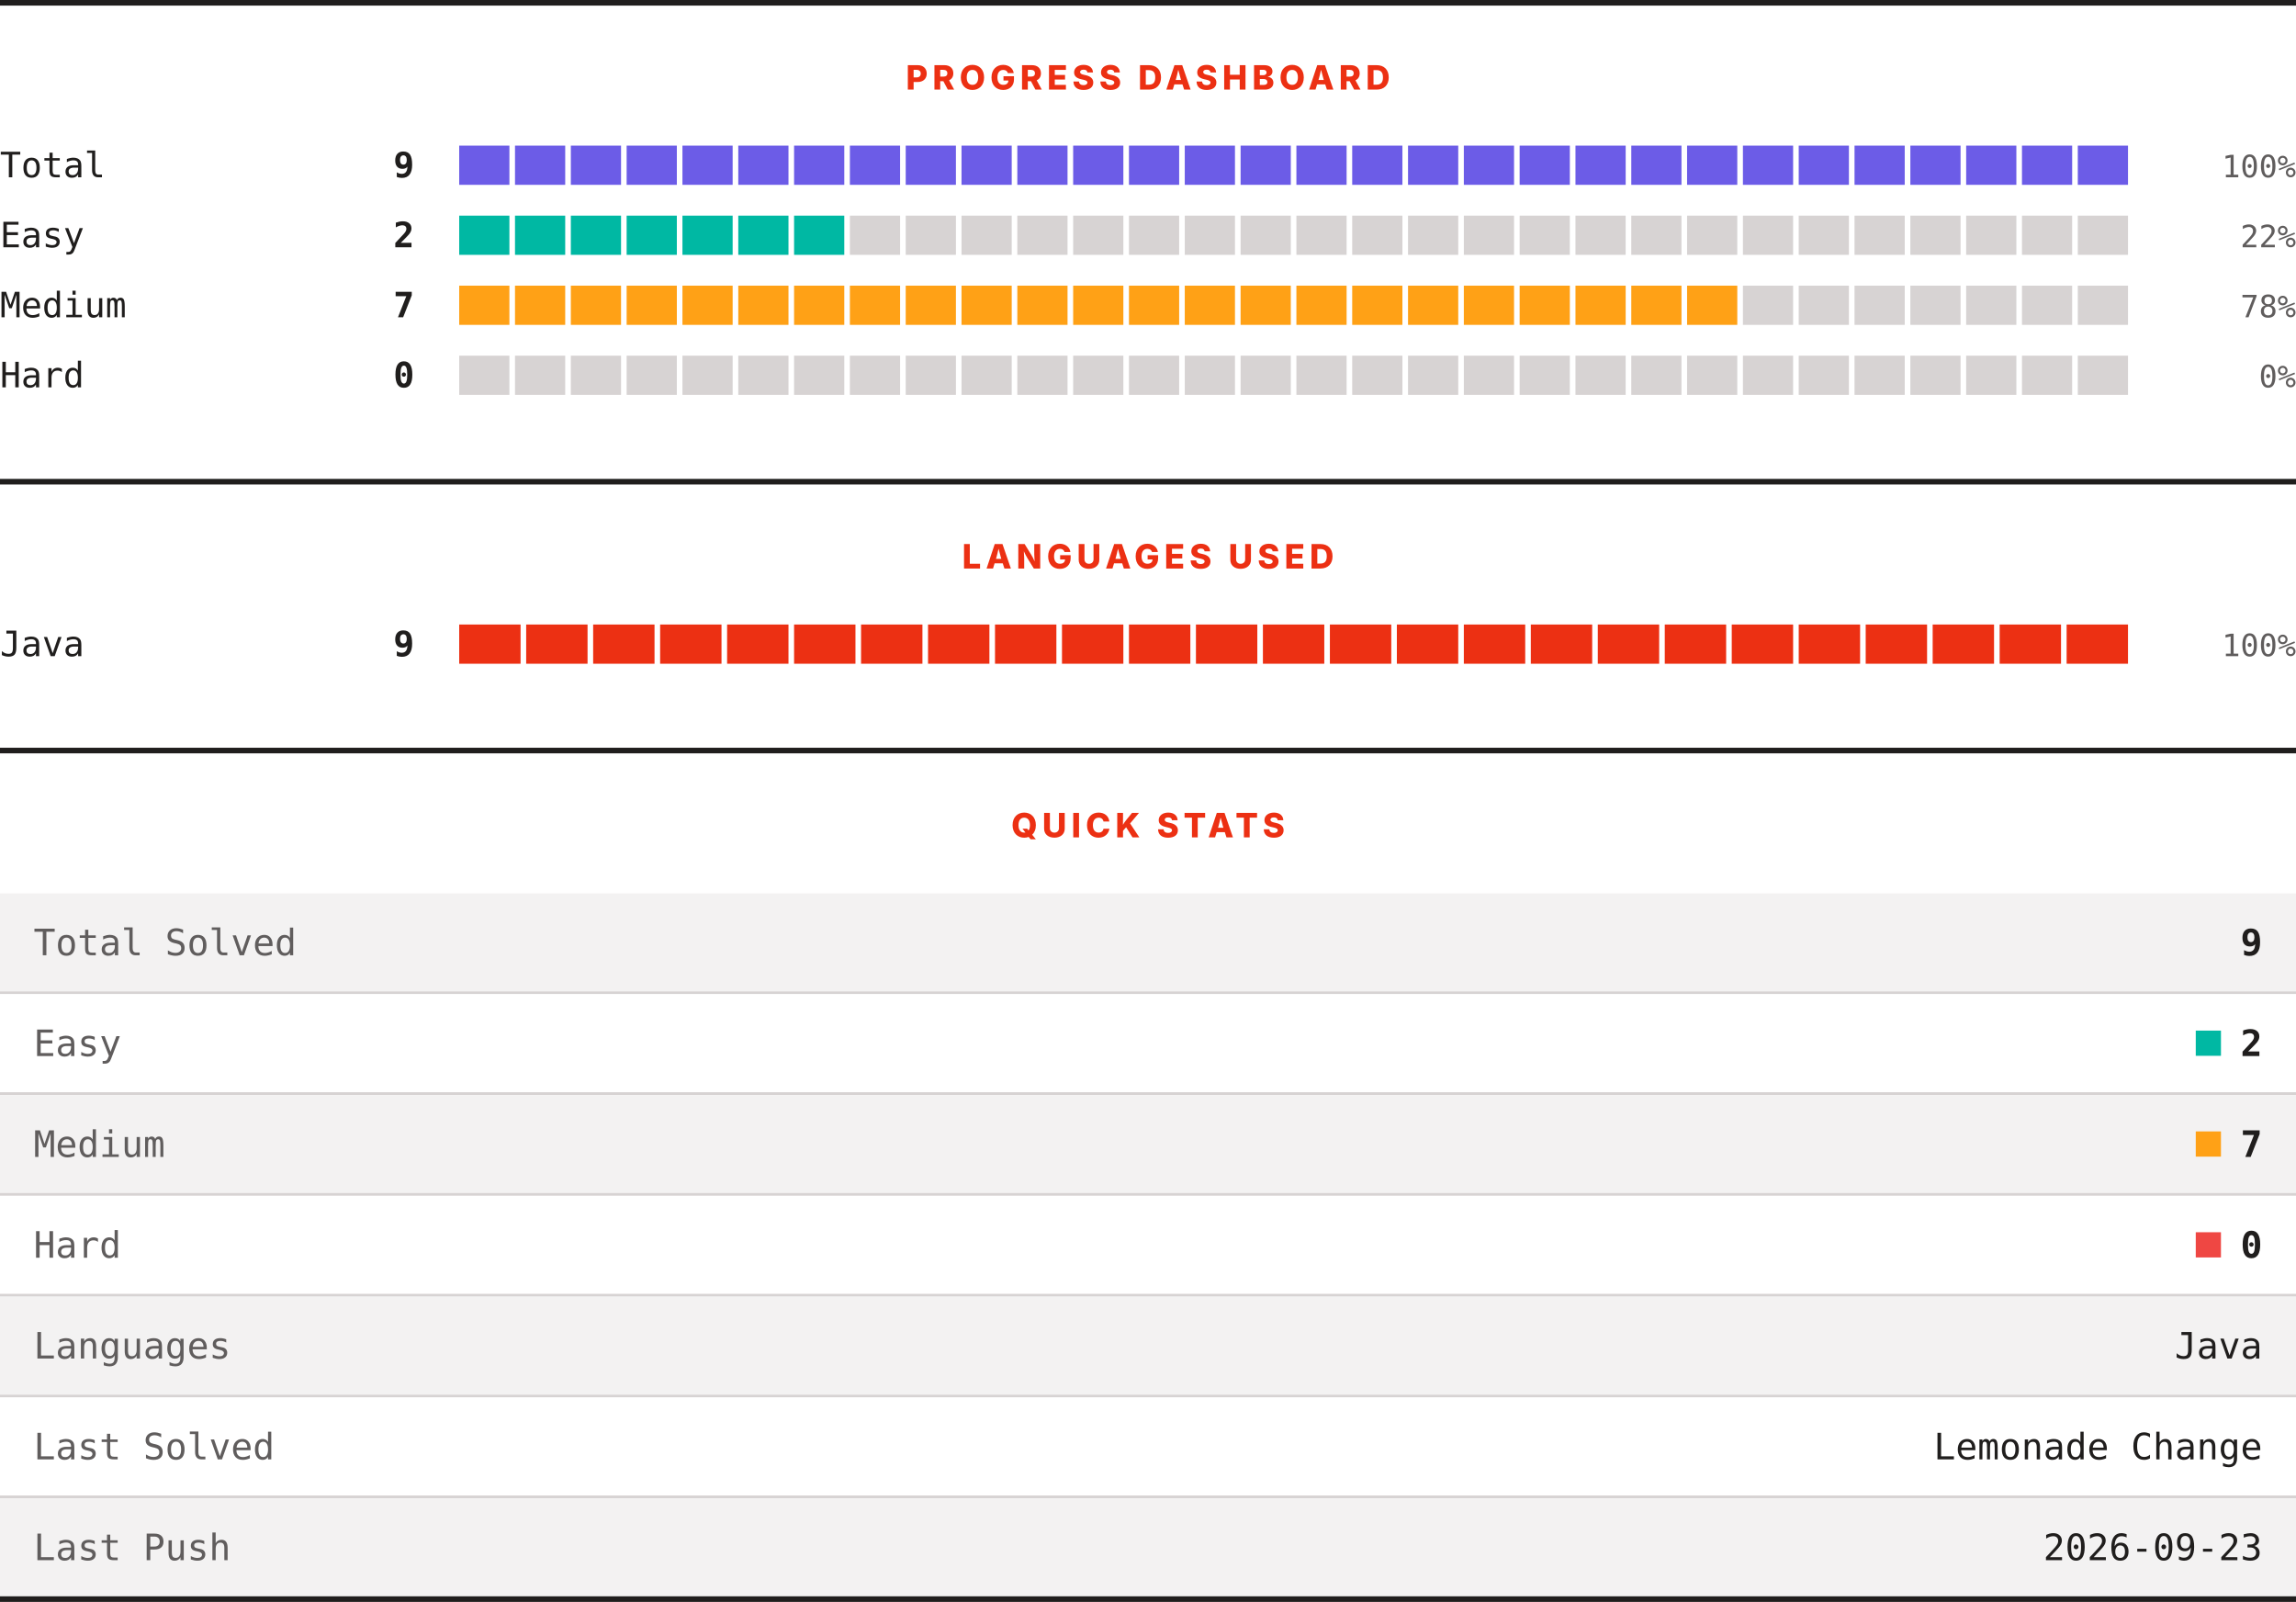
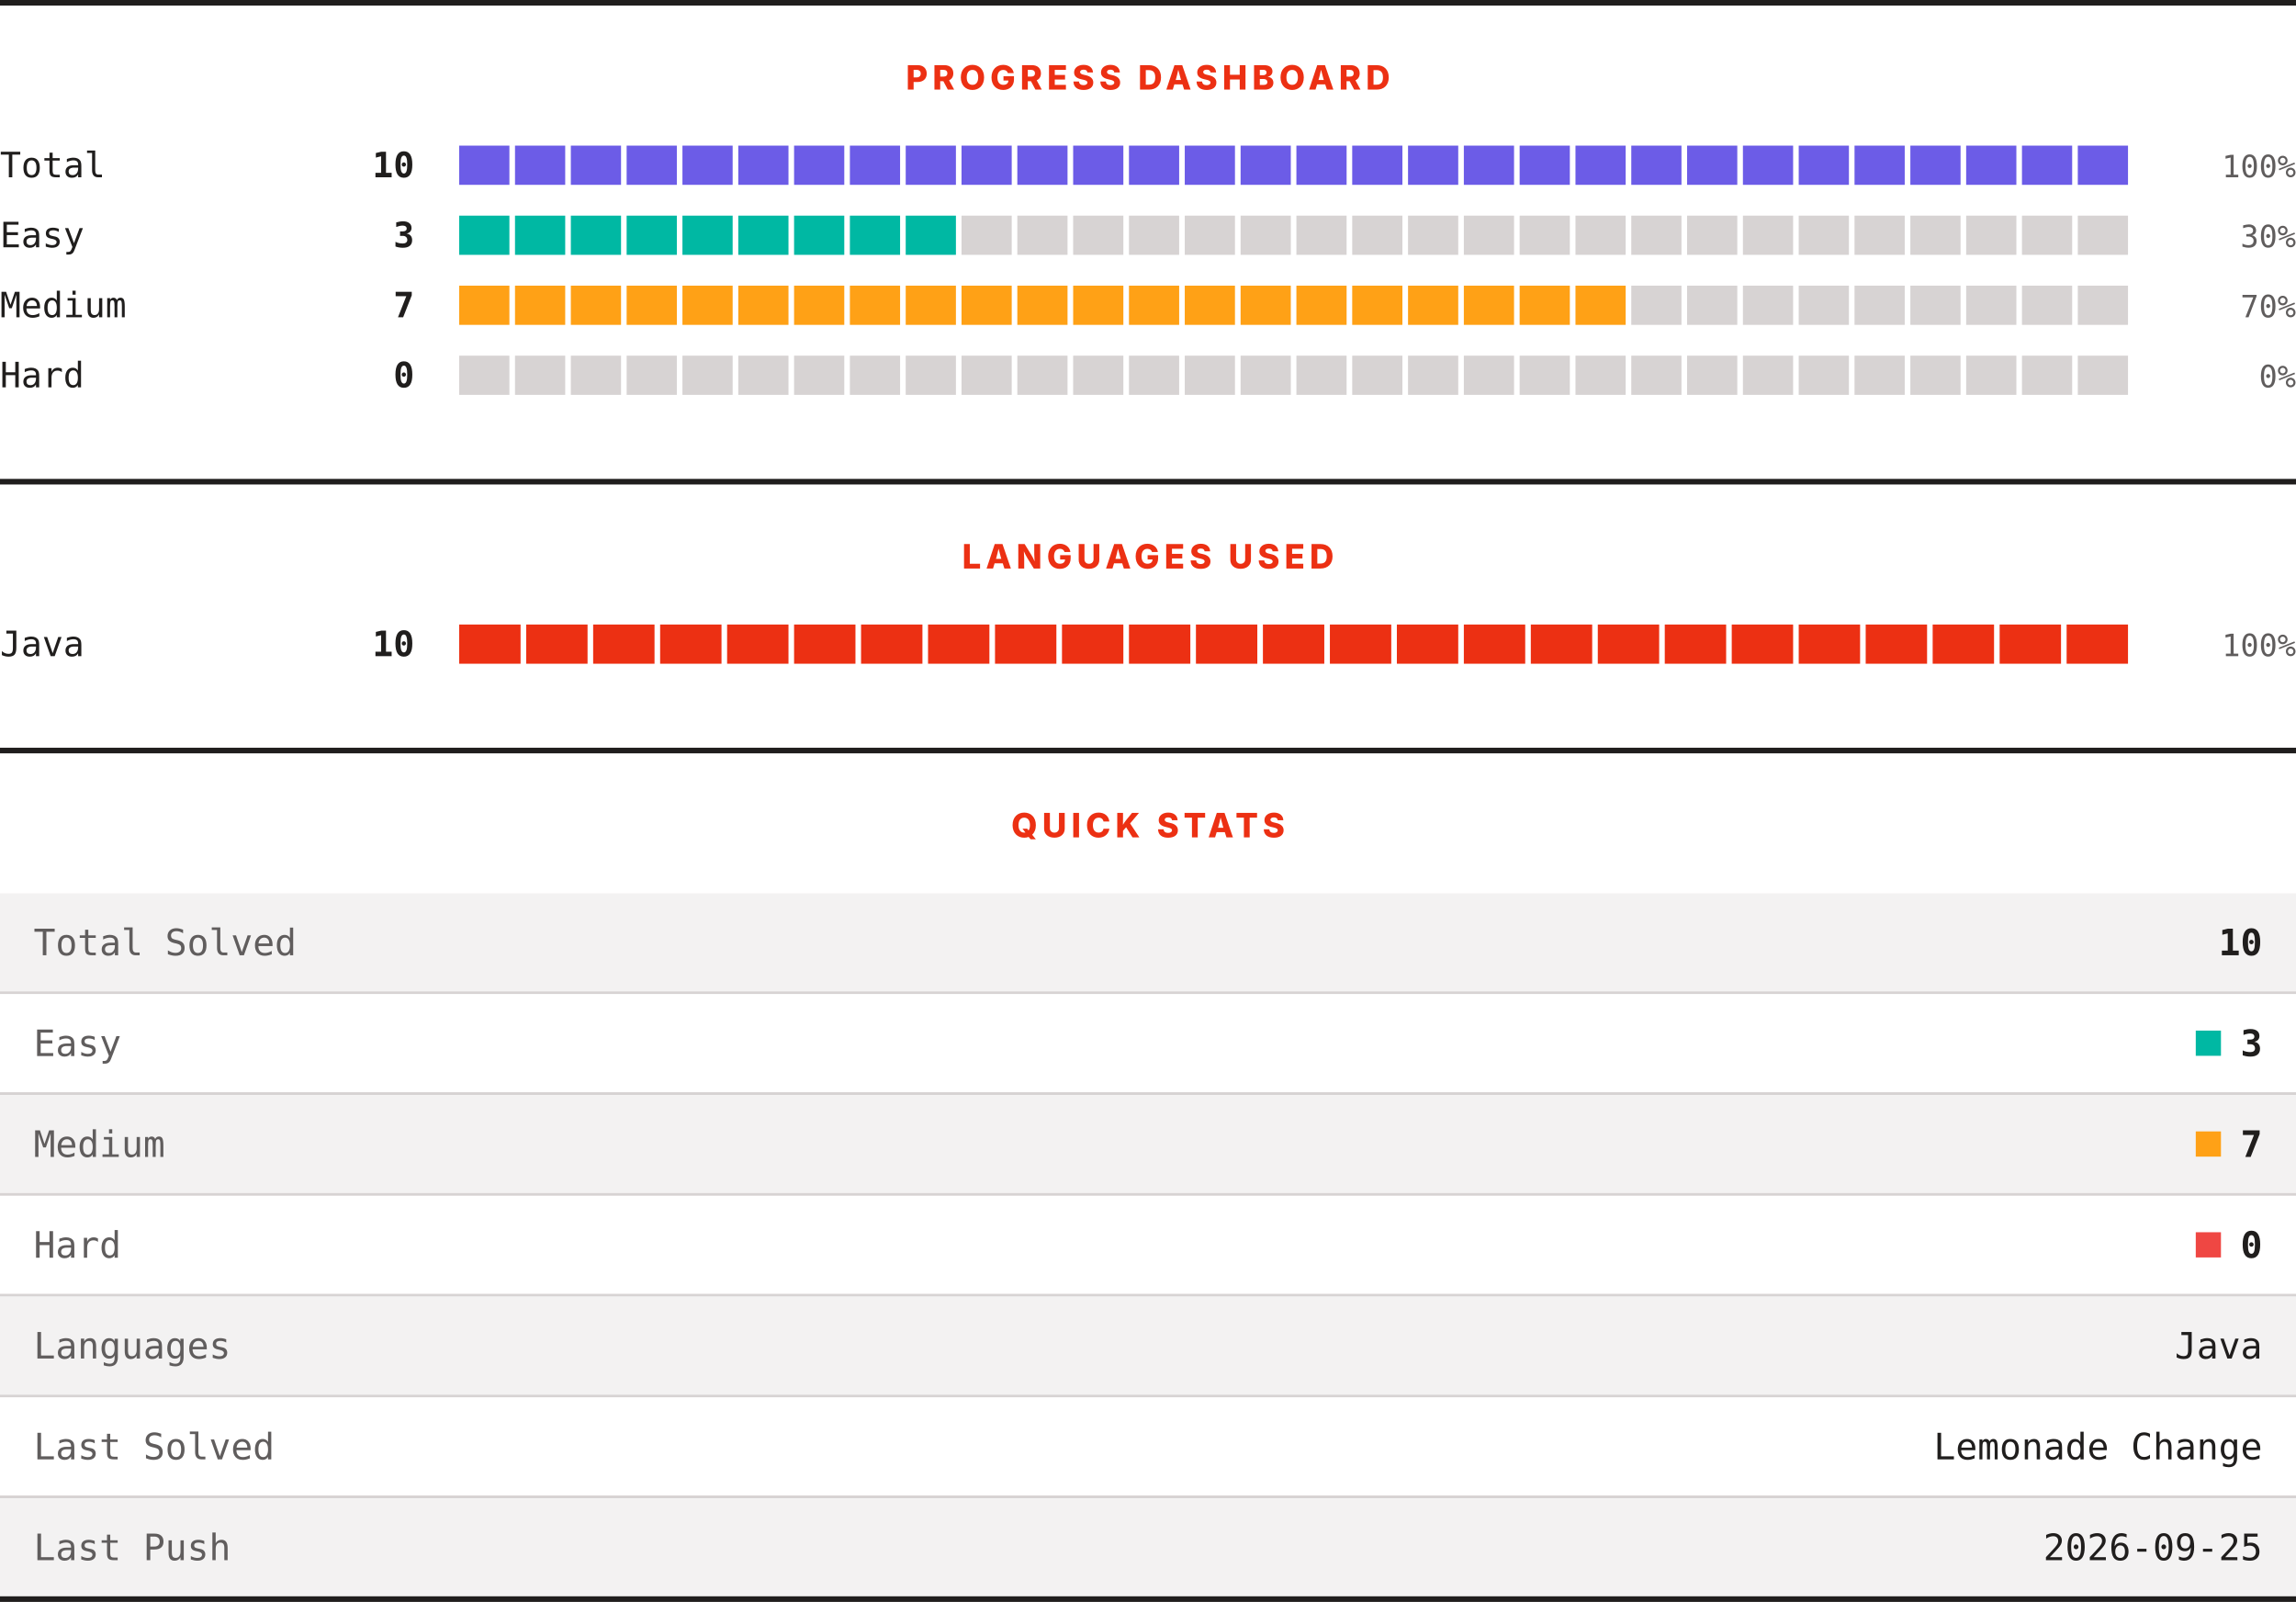
<svg xmlns="http://www.w3.org/2000/svg" width="820" height="572" viewBox="0 0 820 572" role="img" aria-label="LeetCode progress, languages and quick stats">
  <rect width="820" height="572" fill="#ffffff" />
  <rect x="0" y="0" width="820" height="2" fill="#201e1d" />
  <text x="410" y="32" text-anchor="middle" font-family="Archivo, system-ui, -apple-system, Segoe UI, sans-serif" font-size="12" font-weight="800" letter-spacing="1.68" fill="#ec3013">PROGRESS DASHBOARD</text>
  <text x="0" y="63.3" font-family="ui-monospace, SFMono-Regular, Menlo, Consolas, monospace" font-size="12.5" fill="#201e1d">Total</text>
-   <text x="148" y="63.3" text-anchor="end" font-family="ui-monospace, SFMono-Regular, Menlo, Consolas, monospace" font-size="12.5" font-weight="700" fill="#201e1d">9</text>
+   <text x="148" y="63.3" text-anchor="end" font-family="ui-monospace, SFMono-Regular, Menlo, Consolas, monospace" font-size="12.5" font-weight="700" fill="#201e1d">10</text>
  <rect x="164.00" y="52" width="17.93" height="14" fill="#6c5ce7" />
  <rect x="183.93" y="52" width="17.93" height="14" fill="#6c5ce7" />
  <rect x="203.87" y="52" width="17.93" height="14" fill="#6c5ce7" />
  <rect x="223.80" y="52" width="17.93" height="14" fill="#6c5ce7" />
  <rect x="243.73" y="52" width="17.93" height="14" fill="#6c5ce7" />
  <rect x="263.67" y="52" width="17.93" height="14" fill="#6c5ce7" />
  <rect x="283.60" y="52" width="17.93" height="14" fill="#6c5ce7" />
  <rect x="303.53" y="52" width="17.93" height="14" fill="#6c5ce7" />
  <rect x="323.47" y="52" width="17.93" height="14" fill="#6c5ce7" />
  <rect x="343.40" y="52" width="17.93" height="14" fill="#6c5ce7" />
  <rect x="363.33" y="52" width="17.93" height="14" fill="#6c5ce7" />
  <rect x="383.27" y="52" width="17.93" height="14" fill="#6c5ce7" />
  <rect x="403.20" y="52" width="17.93" height="14" fill="#6c5ce7" />
  <rect x="423.13" y="52" width="17.93" height="14" fill="#6c5ce7" />
  <rect x="443.07" y="52" width="17.93" height="14" fill="#6c5ce7" />
  <rect x="463.00" y="52" width="17.93" height="14" fill="#6c5ce7" />
  <rect x="482.93" y="52" width="17.93" height="14" fill="#6c5ce7" />
  <rect x="502.87" y="52" width="17.93" height="14" fill="#6c5ce7" />
  <rect x="522.80" y="52" width="17.93" height="14" fill="#6c5ce7" />
  <rect x="542.73" y="52" width="17.93" height="14" fill="#6c5ce7" />
  <rect x="562.67" y="52" width="17.93" height="14" fill="#6c5ce7" />
  <rect x="582.60" y="52" width="17.93" height="14" fill="#6c5ce7" />
  <rect x="602.53" y="52" width="17.93" height="14" fill="#6c5ce7" />
  <rect x="622.47" y="52" width="17.93" height="14" fill="#6c5ce7" />
  <rect x="642.40" y="52" width="17.93" height="14" fill="#6c5ce7" />
  <rect x="662.33" y="52" width="17.93" height="14" fill="#6c5ce7" />
  <rect x="682.27" y="52" width="17.93" height="14" fill="#6c5ce7" />
  <rect x="702.20" y="52" width="17.93" height="14" fill="#6c5ce7" />
  <rect x="722.13" y="52" width="17.93" height="14" fill="#6c5ce7" />
  <rect x="742.07" y="52" width="17.93" height="14" fill="#6c5ce7" />
  <text x="820" y="63.3" text-anchor="end" font-family="ui-monospace, SFMono-Regular, Menlo, Consolas, monospace" font-size="11" fill="#605d5d">100%</text>
  <text x="0" y="88.3" font-family="ui-monospace, SFMono-Regular, Menlo, Consolas, monospace" font-size="12.5" fill="#201e1d">Easy</text>
-   <text x="148" y="88.3" text-anchor="end" font-family="ui-monospace, SFMono-Regular, Menlo, Consolas, monospace" font-size="12.5" font-weight="700" fill="#201e1d">2</text>
+   <text x="148" y="88.3" text-anchor="end" font-family="ui-monospace, SFMono-Regular, Menlo, Consolas, monospace" font-size="12.5" font-weight="700" fill="#201e1d">3</text>
  <rect x="164.00" y="77" width="17.93" height="14" fill="#00b8a3" />
  <rect x="183.93" y="77" width="17.93" height="14" fill="#00b8a3" />
  <rect x="203.87" y="77" width="17.93" height="14" fill="#00b8a3" />
  <rect x="223.80" y="77" width="17.93" height="14" fill="#00b8a3" />
  <rect x="243.73" y="77" width="17.93" height="14" fill="#00b8a3" />
  <rect x="263.67" y="77" width="17.93" height="14" fill="#00b8a3" />
  <rect x="283.60" y="77" width="17.93" height="14" fill="#00b8a3" />
-   <rect x="303.53" y="77" width="17.93" height="14" fill="#d7d3d3" />
-   <rect x="323.47" y="77" width="17.93" height="14" fill="#d7d3d3" />
+   <rect x="303.53" y="77" width="17.93" height="14" fill="#00b8a3" />
+   <rect x="323.47" y="77" width="17.93" height="14" fill="#00b8a3" />
  <rect x="343.40" y="77" width="17.93" height="14" fill="#d7d3d3" />
  <rect x="363.33" y="77" width="17.93" height="14" fill="#d7d3d3" />
  <rect x="383.27" y="77" width="17.93" height="14" fill="#d7d3d3" />
  <rect x="403.20" y="77" width="17.93" height="14" fill="#d7d3d3" />
  <rect x="423.13" y="77" width="17.93" height="14" fill="#d7d3d3" />
  <rect x="443.07" y="77" width="17.93" height="14" fill="#d7d3d3" />
  <rect x="463.00" y="77" width="17.93" height="14" fill="#d7d3d3" />
  <rect x="482.93" y="77" width="17.93" height="14" fill="#d7d3d3" />
  <rect x="502.87" y="77" width="17.93" height="14" fill="#d7d3d3" />
  <rect x="522.80" y="77" width="17.93" height="14" fill="#d7d3d3" />
  <rect x="542.73" y="77" width="17.93" height="14" fill="#d7d3d3" />
  <rect x="562.67" y="77" width="17.93" height="14" fill="#d7d3d3" />
  <rect x="582.60" y="77" width="17.93" height="14" fill="#d7d3d3" />
  <rect x="602.53" y="77" width="17.93" height="14" fill="#d7d3d3" />
  <rect x="622.47" y="77" width="17.93" height="14" fill="#d7d3d3" />
  <rect x="642.40" y="77" width="17.93" height="14" fill="#d7d3d3" />
  <rect x="662.33" y="77" width="17.93" height="14" fill="#d7d3d3" />
  <rect x="682.27" y="77" width="17.93" height="14" fill="#d7d3d3" />
  <rect x="702.20" y="77" width="17.93" height="14" fill="#d7d3d3" />
  <rect x="722.13" y="77" width="17.93" height="14" fill="#d7d3d3" />
  <rect x="742.07" y="77" width="17.93" height="14" fill="#d7d3d3" />
-   <text x="820" y="88.3" text-anchor="end" font-family="ui-monospace, SFMono-Regular, Menlo, Consolas, monospace" font-size="11" fill="#605d5d">22%</text>
+   <text x="820" y="88.3" text-anchor="end" font-family="ui-monospace, SFMono-Regular, Menlo, Consolas, monospace" font-size="11" fill="#605d5d">30%</text>
  <text x="0" y="113.3" font-family="ui-monospace, SFMono-Regular, Menlo, Consolas, monospace" font-size="12.5" fill="#201e1d">Medium</text>
  <text x="148" y="113.3" text-anchor="end" font-family="ui-monospace, SFMono-Regular, Menlo, Consolas, monospace" font-size="12.5" font-weight="700" fill="#201e1d">7</text>
  <rect x="164.00" y="102" width="17.93" height="14" fill="#ffa116" />
  <rect x="183.93" y="102" width="17.93" height="14" fill="#ffa116" />
  <rect x="203.87" y="102" width="17.93" height="14" fill="#ffa116" />
  <rect x="223.80" y="102" width="17.93" height="14" fill="#ffa116" />
  <rect x="243.73" y="102" width="17.93" height="14" fill="#ffa116" />
  <rect x="263.67" y="102" width="17.93" height="14" fill="#ffa116" />
  <rect x="283.60" y="102" width="17.93" height="14" fill="#ffa116" />
  <rect x="303.53" y="102" width="17.93" height="14" fill="#ffa116" />
  <rect x="323.47" y="102" width="17.93" height="14" fill="#ffa116" />
  <rect x="343.40" y="102" width="17.93" height="14" fill="#ffa116" />
  <rect x="363.33" y="102" width="17.93" height="14" fill="#ffa116" />
  <rect x="383.27" y="102" width="17.93" height="14" fill="#ffa116" />
  <rect x="403.20" y="102" width="17.93" height="14" fill="#ffa116" />
  <rect x="423.13" y="102" width="17.93" height="14" fill="#ffa116" />
  <rect x="443.07" y="102" width="17.93" height="14" fill="#ffa116" />
  <rect x="463.00" y="102" width="17.93" height="14" fill="#ffa116" />
  <rect x="482.93" y="102" width="17.93" height="14" fill="#ffa116" />
  <rect x="502.87" y="102" width="17.93" height="14" fill="#ffa116" />
  <rect x="522.80" y="102" width="17.93" height="14" fill="#ffa116" />
  <rect x="542.73" y="102" width="17.93" height="14" fill="#ffa116" />
  <rect x="562.67" y="102" width="17.93" height="14" fill="#ffa116" />
-   <rect x="582.60" y="102" width="17.93" height="14" fill="#ffa116" />
-   <rect x="602.53" y="102" width="17.93" height="14" fill="#ffa116" />
+   <rect x="582.60" y="102" width="17.93" height="14" fill="#d7d3d3" />
+   <rect x="602.53" y="102" width="17.93" height="14" fill="#d7d3d3" />
  <rect x="622.47" y="102" width="17.93" height="14" fill="#d7d3d3" />
  <rect x="642.40" y="102" width="17.93" height="14" fill="#d7d3d3" />
  <rect x="662.33" y="102" width="17.93" height="14" fill="#d7d3d3" />
  <rect x="682.27" y="102" width="17.93" height="14" fill="#d7d3d3" />
  <rect x="702.20" y="102" width="17.93" height="14" fill="#d7d3d3" />
  <rect x="722.13" y="102" width="17.93" height="14" fill="#d7d3d3" />
  <rect x="742.07" y="102" width="17.93" height="14" fill="#d7d3d3" />
-   <text x="820" y="113.3" text-anchor="end" font-family="ui-monospace, SFMono-Regular, Menlo, Consolas, monospace" font-size="11" fill="#605d5d">78%</text>
+   <text x="820" y="113.3" text-anchor="end" font-family="ui-monospace, SFMono-Regular, Menlo, Consolas, monospace" font-size="11" fill="#605d5d">70%</text>
  <text x="0" y="138.3" font-family="ui-monospace, SFMono-Regular, Menlo, Consolas, monospace" font-size="12.5" fill="#201e1d">Hard</text>
  <text x="148" y="138.3" text-anchor="end" font-family="ui-monospace, SFMono-Regular, Menlo, Consolas, monospace" font-size="12.5" font-weight="700" fill="#201e1d">0</text>
  <rect x="164.00" y="127" width="17.93" height="14" fill="#d7d3d3" />
  <rect x="183.93" y="127" width="17.93" height="14" fill="#d7d3d3" />
  <rect x="203.87" y="127" width="17.93" height="14" fill="#d7d3d3" />
  <rect x="223.80" y="127" width="17.93" height="14" fill="#d7d3d3" />
  <rect x="243.73" y="127" width="17.93" height="14" fill="#d7d3d3" />
  <rect x="263.67" y="127" width="17.93" height="14" fill="#d7d3d3" />
  <rect x="283.60" y="127" width="17.93" height="14" fill="#d7d3d3" />
  <rect x="303.53" y="127" width="17.93" height="14" fill="#d7d3d3" />
  <rect x="323.47" y="127" width="17.93" height="14" fill="#d7d3d3" />
  <rect x="343.40" y="127" width="17.93" height="14" fill="#d7d3d3" />
  <rect x="363.33" y="127" width="17.93" height="14" fill="#d7d3d3" />
  <rect x="383.27" y="127" width="17.93" height="14" fill="#d7d3d3" />
  <rect x="403.20" y="127" width="17.93" height="14" fill="#d7d3d3" />
  <rect x="423.13" y="127" width="17.93" height="14" fill="#d7d3d3" />
  <rect x="443.07" y="127" width="17.93" height="14" fill="#d7d3d3" />
  <rect x="463.00" y="127" width="17.93" height="14" fill="#d7d3d3" />
  <rect x="482.93" y="127" width="17.93" height="14" fill="#d7d3d3" />
  <rect x="502.87" y="127" width="17.93" height="14" fill="#d7d3d3" />
  <rect x="522.80" y="127" width="17.93" height="14" fill="#d7d3d3" />
  <rect x="542.73" y="127" width="17.93" height="14" fill="#d7d3d3" />
  <rect x="562.67" y="127" width="17.93" height="14" fill="#d7d3d3" />
  <rect x="582.60" y="127" width="17.93" height="14" fill="#d7d3d3" />
  <rect x="602.53" y="127" width="17.93" height="14" fill="#d7d3d3" />
  <rect x="622.47" y="127" width="17.93" height="14" fill="#d7d3d3" />
  <rect x="642.40" y="127" width="17.93" height="14" fill="#d7d3d3" />
  <rect x="662.33" y="127" width="17.93" height="14" fill="#d7d3d3" />
  <rect x="682.27" y="127" width="17.93" height="14" fill="#d7d3d3" />
  <rect x="702.20" y="127" width="17.93" height="14" fill="#d7d3d3" />
  <rect x="722.13" y="127" width="17.93" height="14" fill="#d7d3d3" />
  <rect x="742.07" y="127" width="17.93" height="14" fill="#d7d3d3" />
  <text x="820" y="138.3" text-anchor="end" font-family="ui-monospace, SFMono-Regular, Menlo, Consolas, monospace" font-size="11" fill="#605d5d">0%</text>
  <rect x="0" y="171" width="820" height="2" fill="#201e1d" />
  <text x="410" y="203" text-anchor="middle" font-family="Archivo, system-ui, -apple-system, Segoe UI, sans-serif" font-size="12" font-weight="800" letter-spacing="1.68" fill="#ec3013">LANGUAGES USED</text>
  <text x="0" y="234.3" font-family="ui-monospace, SFMono-Regular, Menlo, Consolas, monospace" font-size="12.5" fill="#201e1d">Java</text>
-   <text x="148" y="234.3" text-anchor="end" font-family="ui-monospace, SFMono-Regular, Menlo, Consolas, monospace" font-size="12.5" font-weight="700" fill="#201e1d">9</text>
+   <text x="148" y="234.3" text-anchor="end" font-family="ui-monospace, SFMono-Regular, Menlo, Consolas, monospace" font-size="12.5" font-weight="700" fill="#201e1d">10</text>
  <rect x="164.00" y="223" width="21.92" height="14" fill="#ec3013" />
  <rect x="187.92" y="223" width="21.92" height="14" fill="#ec3013" />
  <rect x="211.84" y="223" width="21.92" height="14" fill="#ec3013" />
  <rect x="235.76" y="223" width="21.92" height="14" fill="#ec3013" />
  <rect x="259.68" y="223" width="21.92" height="14" fill="#ec3013" />
  <rect x="283.60" y="223" width="21.92" height="14" fill="#ec3013" />
  <rect x="307.52" y="223" width="21.92" height="14" fill="#ec3013" />
  <rect x="331.44" y="223" width="21.92" height="14" fill="#ec3013" />
  <rect x="355.36" y="223" width="21.92" height="14" fill="#ec3013" />
  <rect x="379.28" y="223" width="21.92" height="14" fill="#ec3013" />
  <rect x="403.20" y="223" width="21.92" height="14" fill="#ec3013" />
  <rect x="427.12" y="223" width="21.92" height="14" fill="#ec3013" />
  <rect x="451.04" y="223" width="21.92" height="14" fill="#ec3013" />
  <rect x="474.96" y="223" width="21.92" height="14" fill="#ec3013" />
  <rect x="498.88" y="223" width="21.92" height="14" fill="#ec3013" />
  <rect x="522.80" y="223" width="21.92" height="14" fill="#ec3013" />
  <rect x="546.72" y="223" width="21.92" height="14" fill="#ec3013" />
  <rect x="570.64" y="223" width="21.92" height="14" fill="#ec3013" />
  <rect x="594.56" y="223" width="21.92" height="14" fill="#ec3013" />
  <rect x="618.48" y="223" width="21.92" height="14" fill="#ec3013" />
  <rect x="642.40" y="223" width="21.92" height="14" fill="#ec3013" />
  <rect x="666.32" y="223" width="21.92" height="14" fill="#ec3013" />
  <rect x="690.24" y="223" width="21.92" height="14" fill="#ec3013" />
  <rect x="714.16" y="223" width="21.92" height="14" fill="#ec3013" />
  <rect x="738.08" y="223" width="21.92" height="14" fill="#ec3013" />
  <text x="820" y="234.3" text-anchor="end" font-family="ui-monospace, SFMono-Regular, Menlo, Consolas, monospace" font-size="11" fill="#605d5d">100%</text>
  <rect x="0" y="267" width="820" height="2" fill="#201e1d" />
  <text x="410" y="299" text-anchor="middle" font-family="Archivo, system-ui, -apple-system, Segoe UI, sans-serif" font-size="12" font-weight="800" letter-spacing="1.68" fill="#ec3013">QUICK STATS</text>
  <rect x="0" y="319" width="820" height="35" fill="#f3f2f2" />
  <text x="12" y="341.1" font-family="ui-monospace, SFMono-Regular, Menlo, Consolas, monospace" font-size="13" fill="#605d5d">Total Solved</text>
-   <text x="808" y="341.1" text-anchor="end" font-family="ui-monospace, SFMono-Regular, Menlo, Consolas, monospace" font-size="13" font-weight="700" fill="#201e1d">9</text>
+   <text x="808" y="341.1" text-anchor="end" font-family="ui-monospace, SFMono-Regular, Menlo, Consolas, monospace" font-size="13" font-weight="700" fill="#201e1d">10</text>
  <rect x="0" y="354" width="820" height="1" fill="#d7d3d3" />
  <rect x="0" y="355" width="820" height="35" fill="#ffffff" />
  <text x="12" y="377.1" font-family="ui-monospace, SFMono-Regular, Menlo, Consolas, monospace" font-size="13" fill="#605d5d">Easy</text>
  <rect x="784.2" y="368" width="9" height="9" fill="#00b8a3" />
-   <text x="808" y="377.1" text-anchor="end" font-family="ui-monospace, SFMono-Regular, Menlo, Consolas, monospace" font-size="13" font-weight="700" fill="#201e1d">2</text>
+   <text x="808" y="377.1" text-anchor="end" font-family="ui-monospace, SFMono-Regular, Menlo, Consolas, monospace" font-size="13" font-weight="700" fill="#201e1d">3</text>
  <rect x="0" y="390" width="820" height="1" fill="#d7d3d3" />
  <rect x="0" y="391" width="820" height="35" fill="#f3f2f2" />
  <text x="12" y="413.1" font-family="ui-monospace, SFMono-Regular, Menlo, Consolas, monospace" font-size="13" fill="#605d5d">Medium</text>
  <rect x="784.2" y="404" width="9" height="9" fill="#ffa116" />
  <text x="808" y="413.1" text-anchor="end" font-family="ui-monospace, SFMono-Regular, Menlo, Consolas, monospace" font-size="13" font-weight="700" fill="#201e1d">7</text>
  <rect x="0" y="426" width="820" height="1" fill="#d7d3d3" />
  <rect x="0" y="427" width="820" height="35" fill="#ffffff" />
  <text x="12" y="449.1" font-family="ui-monospace, SFMono-Regular, Menlo, Consolas, monospace" font-size="13" fill="#605d5d">Hard</text>
  <rect x="784.2" y="440" width="9" height="9" fill="#ef4743" />
  <text x="808" y="449.1" text-anchor="end" font-family="ui-monospace, SFMono-Regular, Menlo, Consolas, monospace" font-size="13" font-weight="700" fill="#201e1d">0</text>
  <rect x="0" y="462" width="820" height="1" fill="#d7d3d3" />
  <rect x="0" y="463" width="820" height="35" fill="#f3f2f2" />
  <text x="12" y="485.1" font-family="ui-monospace, SFMono-Regular, Menlo, Consolas, monospace" font-size="13" fill="#605d5d">Languages</text>
  <text x="808" y="485.1" text-anchor="end" font-family="ui-monospace, SFMono-Regular, Menlo, Consolas, monospace" font-size="13" fill="#201e1d">Java</text>
  <rect x="0" y="498" width="820" height="1" fill="#d7d3d3" />
  <rect x="0" y="499" width="820" height="35" fill="#ffffff" />
  <text x="12" y="521.1" font-family="ui-monospace, SFMono-Regular, Menlo, Consolas, monospace" font-size="13" fill="#605d5d">Last Solved</text>
  <text x="808" y="521.1" text-anchor="end" font-family="ui-monospace, SFMono-Regular, Menlo, Consolas, monospace" font-size="13" fill="#201e1d">Lemonade Change</text>
  <rect x="0" y="534" width="820" height="1" fill="#d7d3d3" />
  <rect x="0" y="535" width="820" height="35" fill="#f3f2f2" />
  <text x="12" y="557.1" font-family="ui-monospace, SFMono-Regular, Menlo, Consolas, monospace" font-size="13" fill="#605d5d">Last Push</text>
-   <text x="808" y="557.1" text-anchor="end" font-family="ui-monospace, SFMono-Regular, Menlo, Consolas, monospace" font-size="13" fill="#201e1d">2026-09-23</text>
+   <text x="808" y="557.1" text-anchor="end" font-family="ui-monospace, SFMono-Regular, Menlo, Consolas, monospace" font-size="13" fill="#201e1d">2026-09-25</text>
  <rect x="0" y="570" width="820" height="2" fill="#201e1d" />
</svg>
